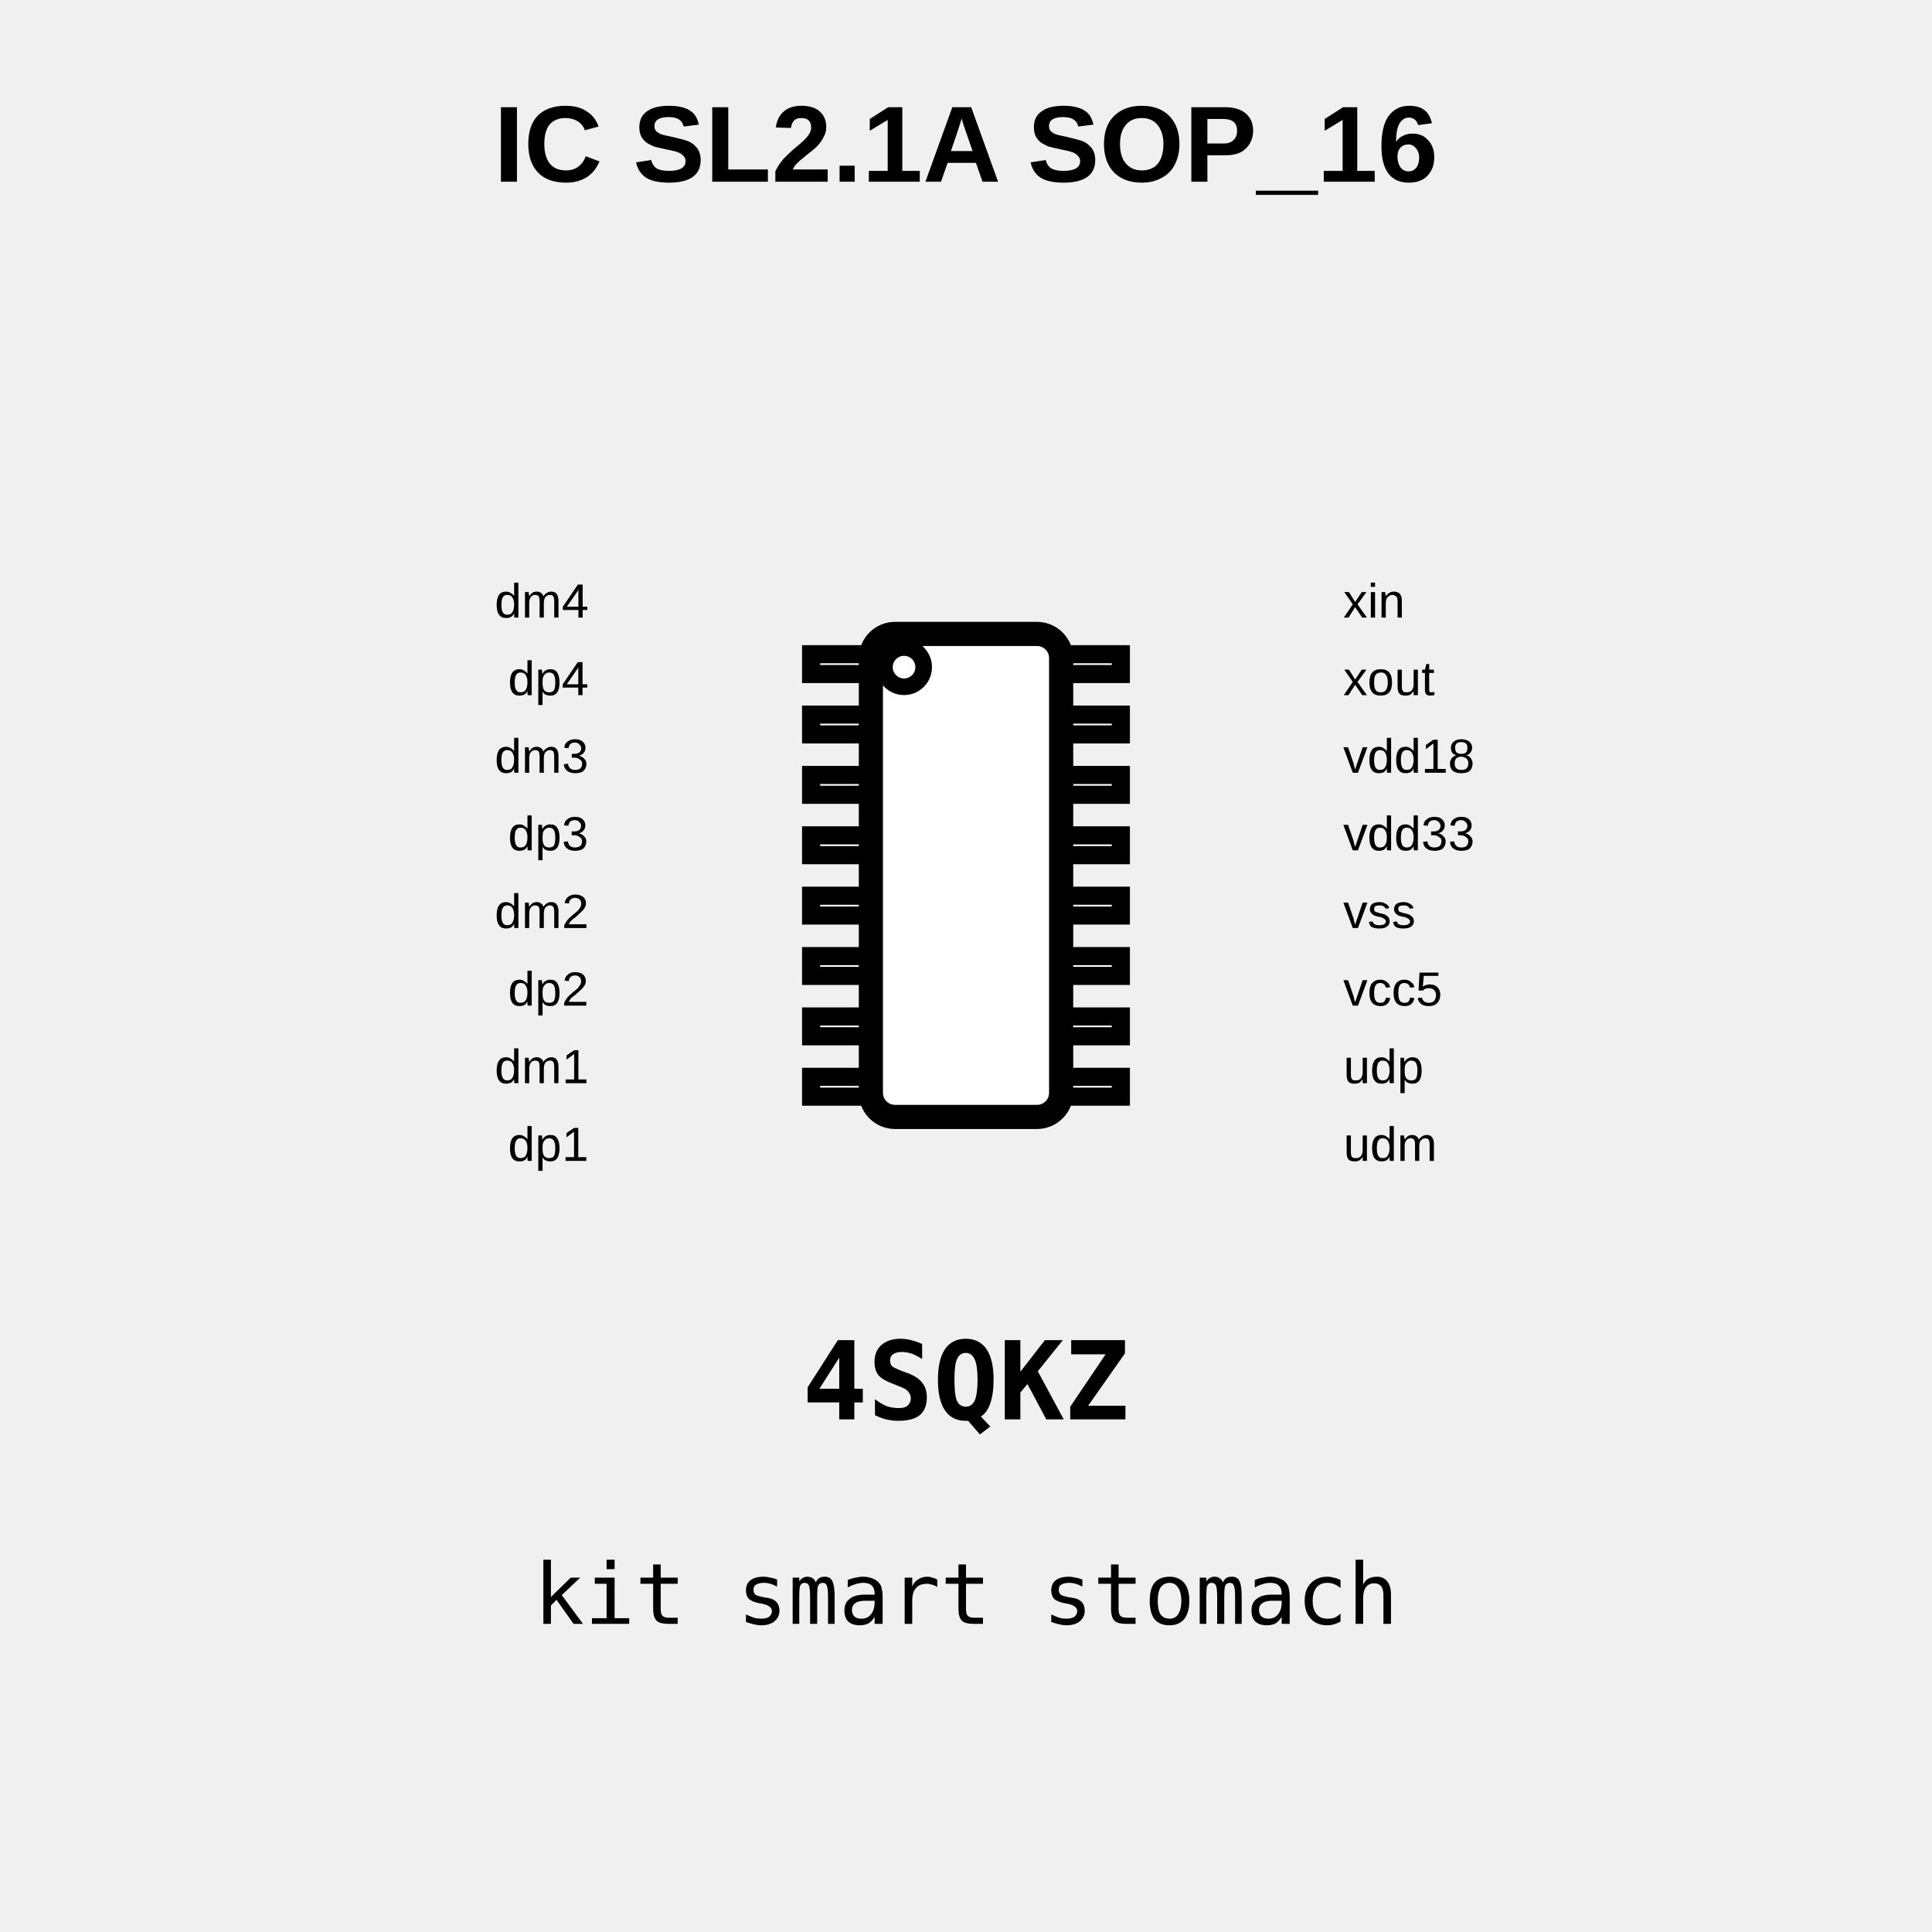
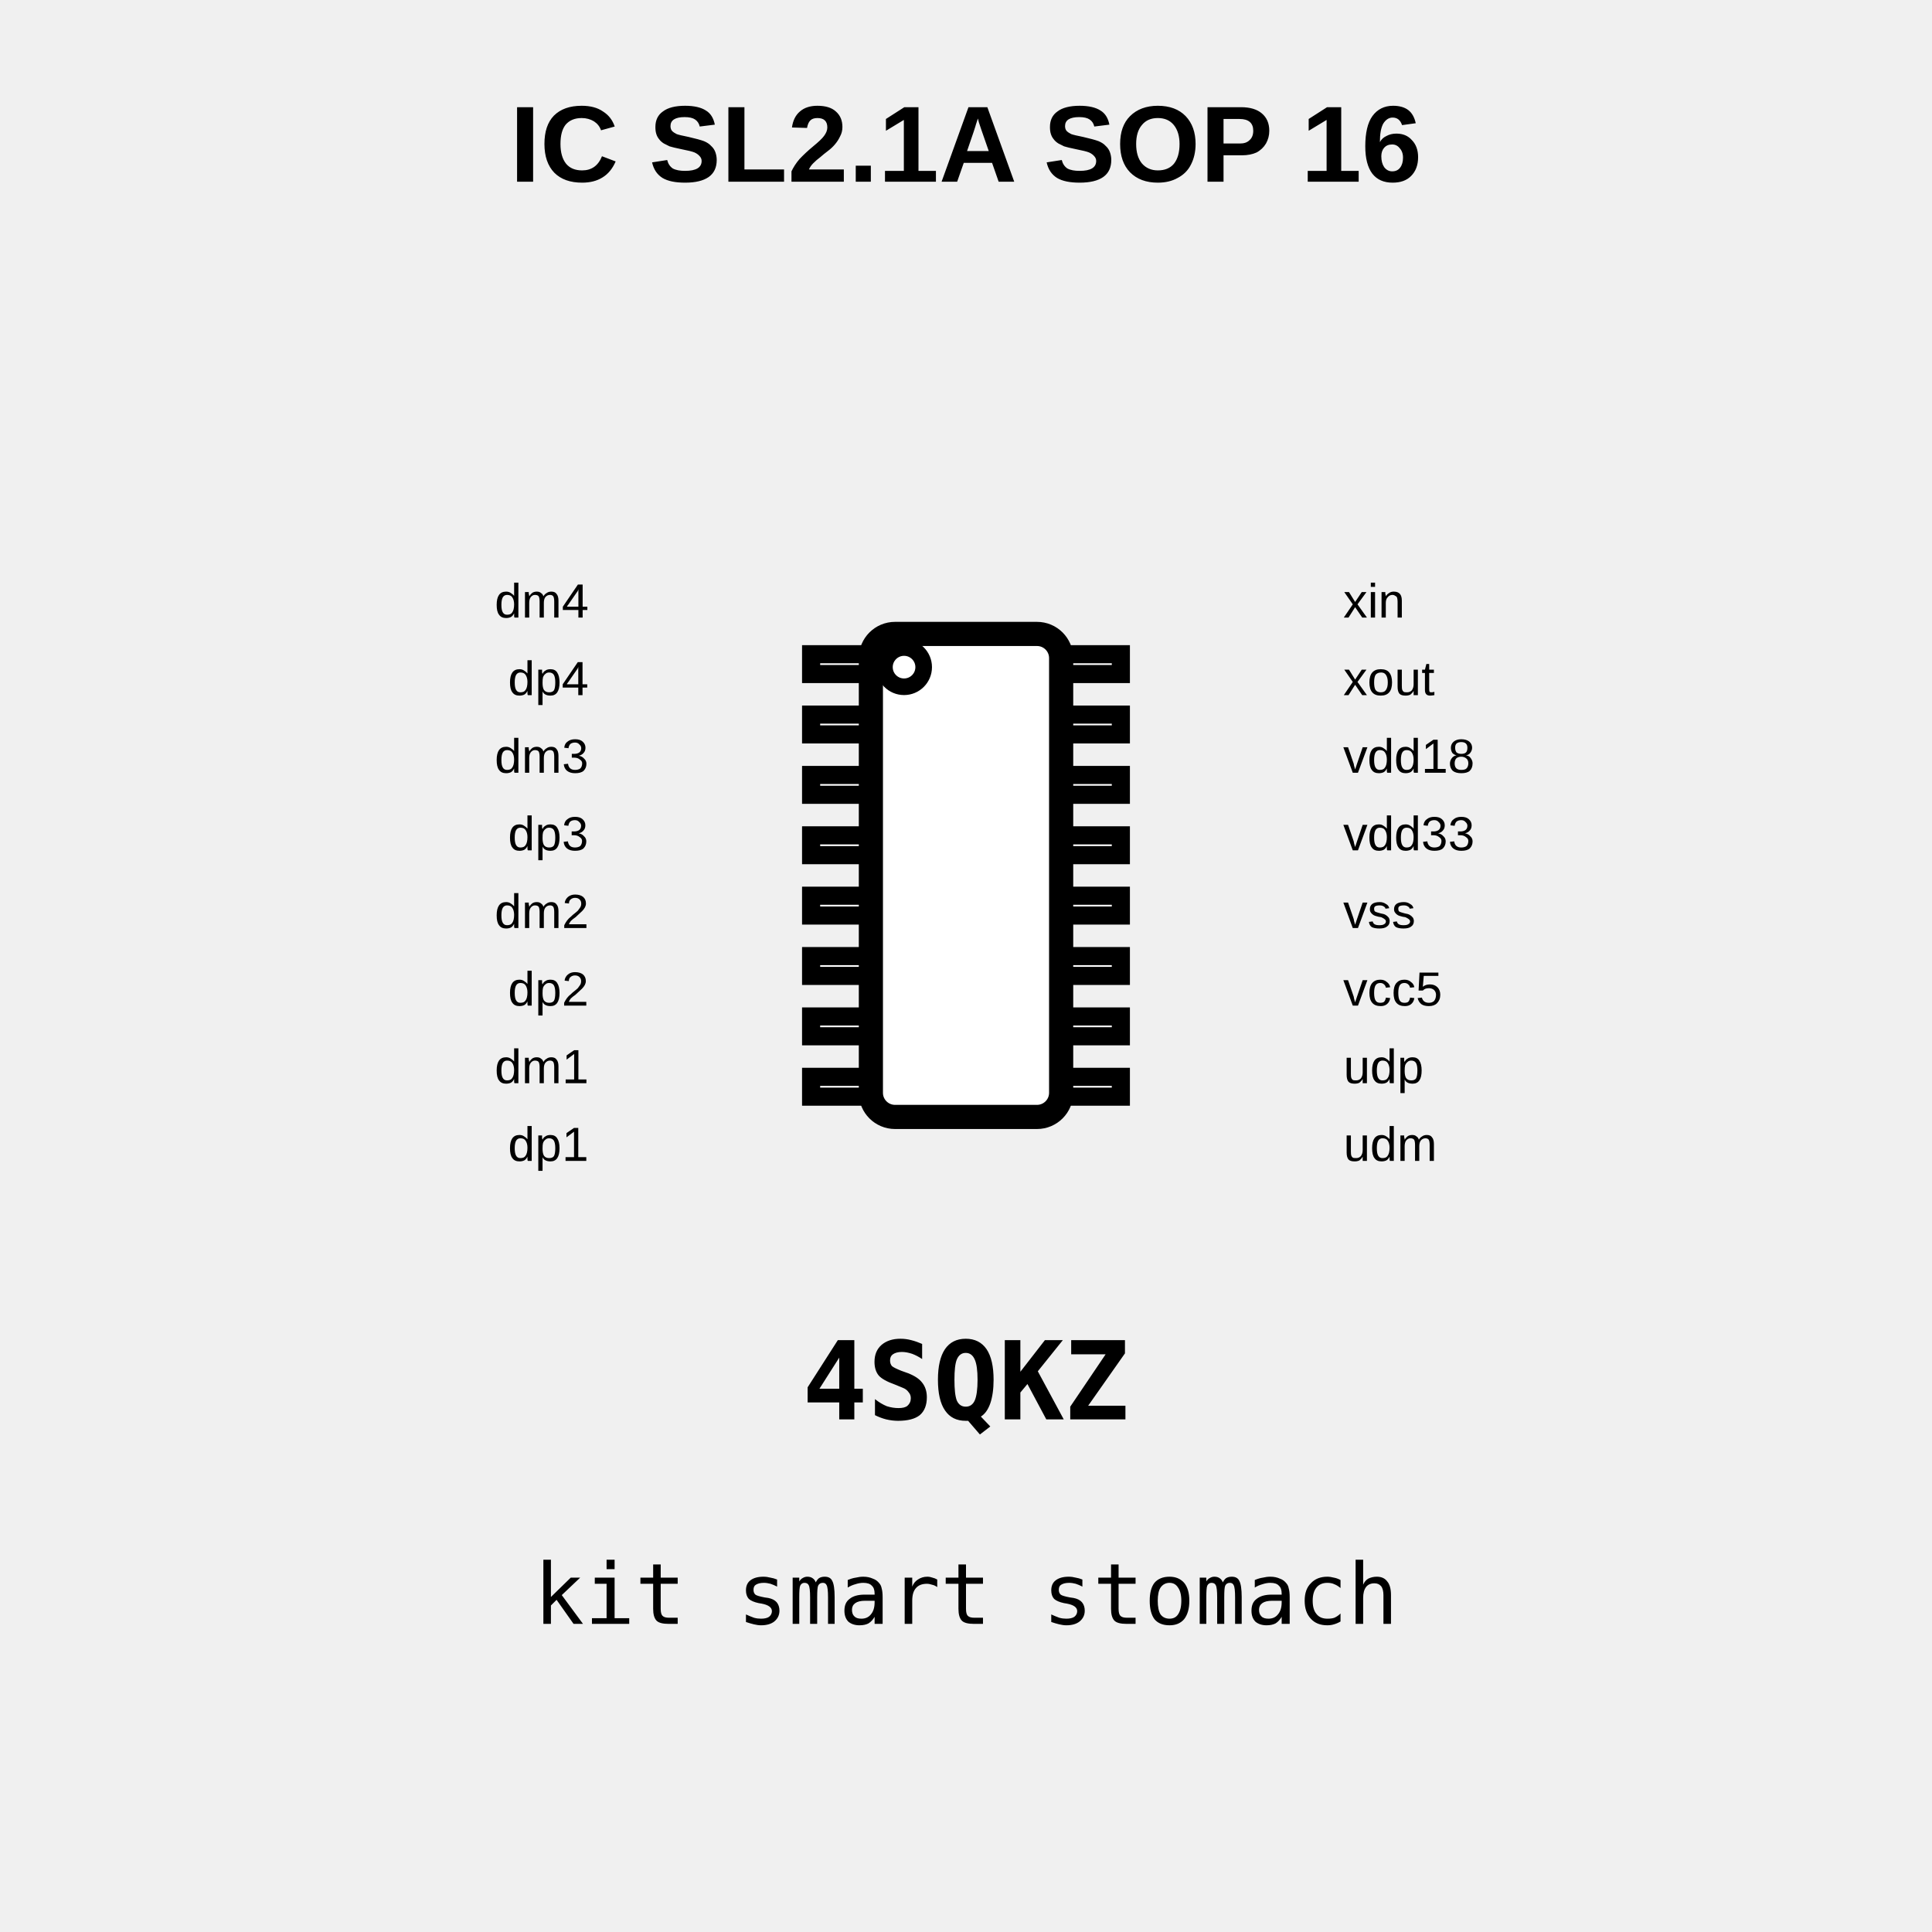
<svg xmlns="http://www.w3.org/2000/svg" width="64mm" height="64mm" viewBox="0 0 64 64">
-   <text x="32" y="5" font-family="Arial, sans-serif" font-size="3.6" font-weight="bold" text-anchor="middle" dominant-baseline="middle" fill="#000000">IC SL2.1A SOP_16</text>
+   <text x="32" y="5" font-family="Arial, sans-serif" font-size="3.6" font-weight="bold" text-anchor="middle" dominant-baseline="middle" fill="#000000">IC SL2.1A SOP 16</text>
  <rect x="26.869" y="21.672" width="2.229" height="0.656" fill="#FFFFFF" stroke="#000000" stroke-width="0.6" />
  <rect x="26.869" y="23.672" width="2.229" height="0.656" fill="#FFFFFF" stroke="#000000" stroke-width="0.6" />
  <rect x="26.869" y="25.672" width="2.229" height="0.656" fill="#FFFFFF" stroke="#000000" stroke-width="0.6" />
  <rect x="26.869" y="27.672" width="2.229" height="0.656" fill="#FFFFFF" stroke="#000000" stroke-width="0.6" />
  <rect x="26.869" y="29.672" width="2.229" height="0.656" fill="#FFFFFF" stroke="#000000" stroke-width="0.6" />
  <rect x="26.869" y="31.672" width="2.229" height="0.656" fill="#FFFFFF" stroke="#000000" stroke-width="0.6" />
  <rect x="26.869" y="33.672" width="2.229" height="0.656" fill="#FFFFFF" stroke="#000000" stroke-width="0.6" />
  <rect x="26.869" y="35.672" width="2.229" height="0.656" fill="#FFFFFF" stroke="#000000" stroke-width="0.6" />
  <rect x="34.901" y="21.672" width="2.229" height="0.656" fill="#FFFFFF" stroke="#000000" stroke-width="0.6" />
  <rect x="34.901" y="23.672" width="2.229" height="0.656" fill="#FFFFFF" stroke="#000000" stroke-width="0.6" />
  <rect x="34.901" y="25.672" width="2.229" height="0.656" fill="#FFFFFF" stroke="#000000" stroke-width="0.6" />
  <rect x="34.901" y="27.672" width="2.229" height="0.656" fill="#FFFFFF" stroke="#000000" stroke-width="0.6" />
  <rect x="34.901" y="29.672" width="2.229" height="0.656" fill="#FFFFFF" stroke="#000000" stroke-width="0.6" />
  <rect x="34.901" y="31.672" width="2.229" height="0.656" fill="#FFFFFF" stroke="#000000" stroke-width="0.6" />
  <rect x="34.901" y="33.672" width="2.229" height="0.656" fill="#FFFFFF" stroke="#000000" stroke-width="0.6" />
  <rect x="34.901" y="35.672" width="2.229" height="0.656" fill="#FFFFFF" stroke="#000000" stroke-width="0.6" />
  <rect x="28.849" y="21" width="6.303" height="16" rx="0.8" ry="0.8" fill="#FFFFFF" stroke="#000000" stroke-width="0.8" />
  <circle cx="29.948" cy="22.1" r="0.65" fill="#FFFFFF" stroke="#000000" stroke-width="0.55" />
  <text x="19.5" y="20" font-family="Arial, sans-serif" font-size="1.6" text-anchor="end" dominant-baseline="middle" fill="#000000">dm4</text>
  <text x="19.5" y="22.571" font-family="Arial, sans-serif" font-size="1.6" text-anchor="end" dominant-baseline="middle" fill="#000000">dp4</text>
  <text x="19.5" y="25.143" font-family="Arial, sans-serif" font-size="1.6" text-anchor="end" dominant-baseline="middle" fill="#000000">dm3</text>
  <text x="19.5" y="27.714" font-family="Arial, sans-serif" font-size="1.6" text-anchor="end" dominant-baseline="middle" fill="#000000">dp3</text>
  <text x="19.5" y="30.286" font-family="Arial, sans-serif" font-size="1.6" text-anchor="end" dominant-baseline="middle" fill="#000000">dm2</text>
  <text x="19.5" y="32.857" font-family="Arial, sans-serif" font-size="1.6" text-anchor="end" dominant-baseline="middle" fill="#000000">dp2</text>
  <text x="19.5" y="35.429" font-family="Arial, sans-serif" font-size="1.6" text-anchor="end" dominant-baseline="middle" fill="#000000">dm1</text>
  <text x="19.5" y="38" font-family="Arial, sans-serif" font-size="1.6" text-anchor="end" dominant-baseline="middle" fill="#000000">dp1</text>
  <text x="44.5" y="20" font-family="Arial, sans-serif" font-size="1.6" text-anchor="start" dominant-baseline="middle" fill="#000000">xin</text>
  <text x="44.5" y="22.571" font-family="Arial, sans-serif" font-size="1.6" text-anchor="start" dominant-baseline="middle" fill="#000000">xout</text>
  <text x="44.5" y="25.143" font-family="Arial, sans-serif" font-size="1.6" text-anchor="start" dominant-baseline="middle" fill="#000000">vdd18</text>
  <text x="44.5" y="27.714" font-family="Arial, sans-serif" font-size="1.6" text-anchor="start" dominant-baseline="middle" fill="#000000">vdd33</text>
  <text x="44.5" y="30.286" font-family="Arial, sans-serif" font-size="1.6" text-anchor="start" dominant-baseline="middle" fill="#000000">vss</text>
  <text x="44.5" y="32.857" font-family="Arial, sans-serif" font-size="1.6" text-anchor="start" dominant-baseline="middle" fill="#000000">vcc5</text>
  <text x="44.5" y="35.429" font-family="Arial, sans-serif" font-size="1.6" text-anchor="start" dominant-baseline="middle" fill="#000000">udp</text>
  <text x="44.5" y="38" font-family="Arial, sans-serif" font-size="1.6" text-anchor="start" dominant-baseline="middle" fill="#000000">udm</text>
  <text x="32" y="46" font-family="Consolas, monospace" font-size="3.6" font-weight="bold" text-anchor="middle" dominant-baseline="middle" fill="#000000">4SQKZ</text>
  <text x="32" y="53" font-family="Consolas, monospace" font-size="2.8" text-anchor="middle" dominant-baseline="middle" fill="#000000">kit smart stomach</text>
</svg>
